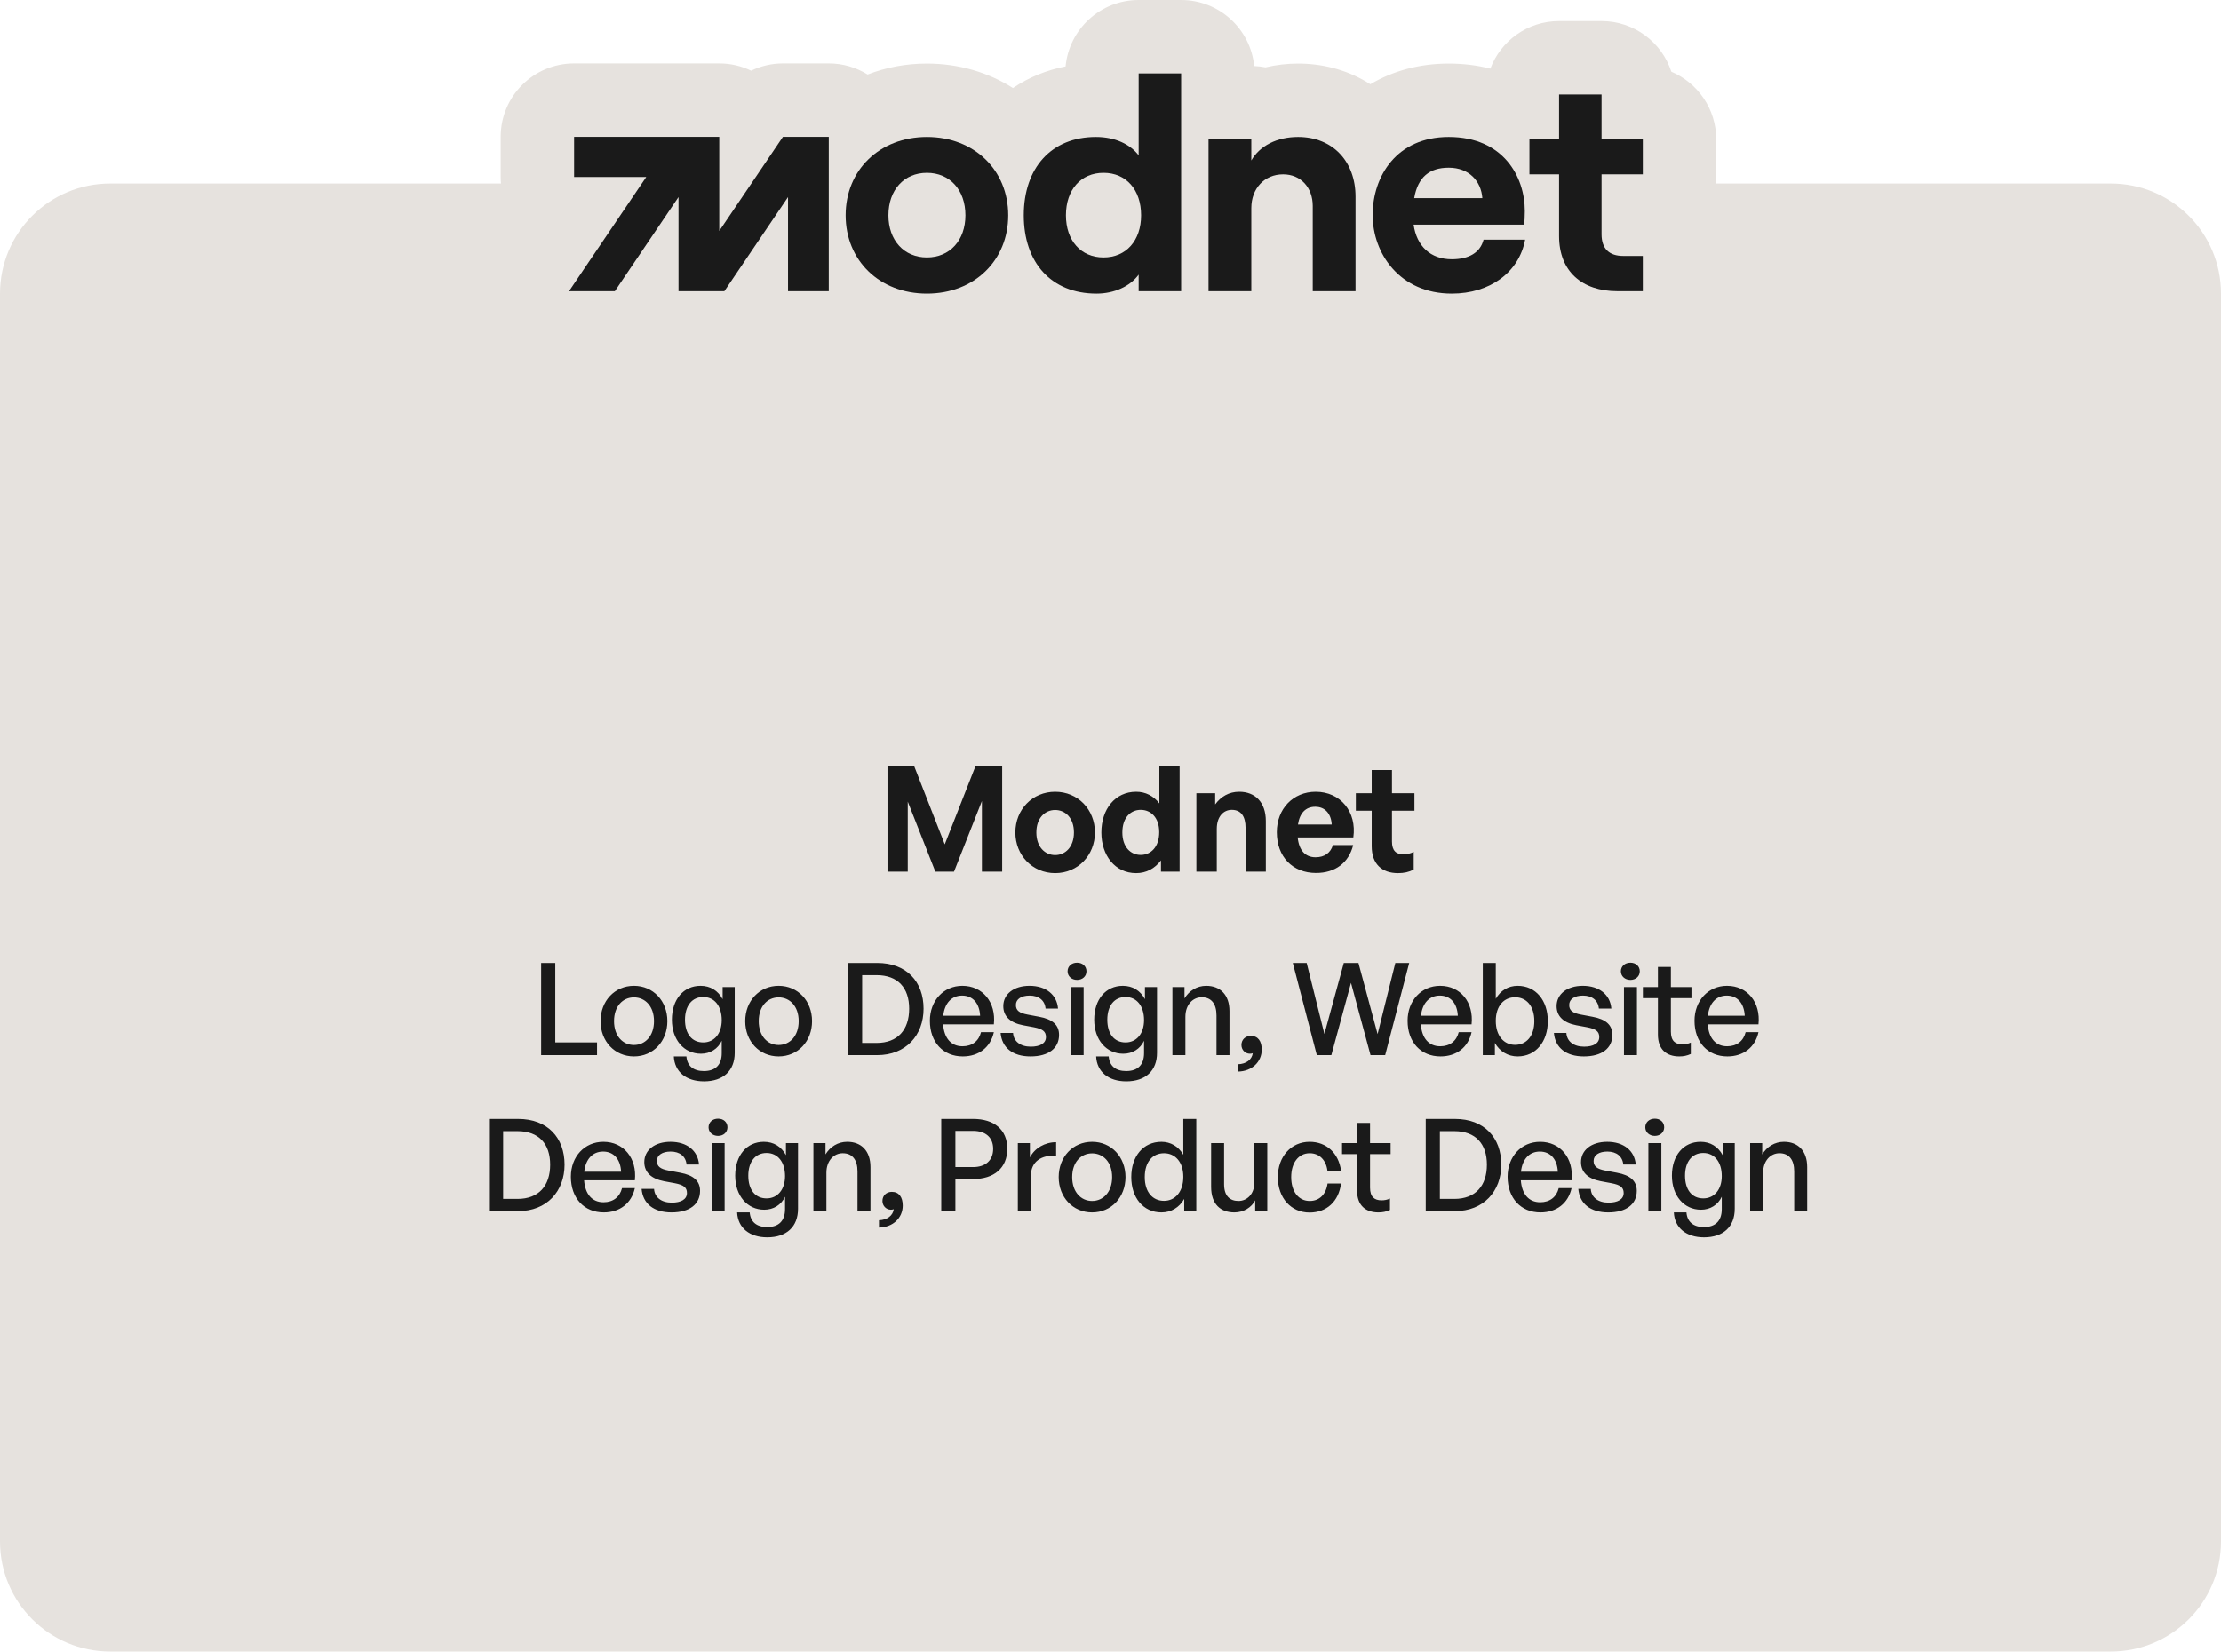
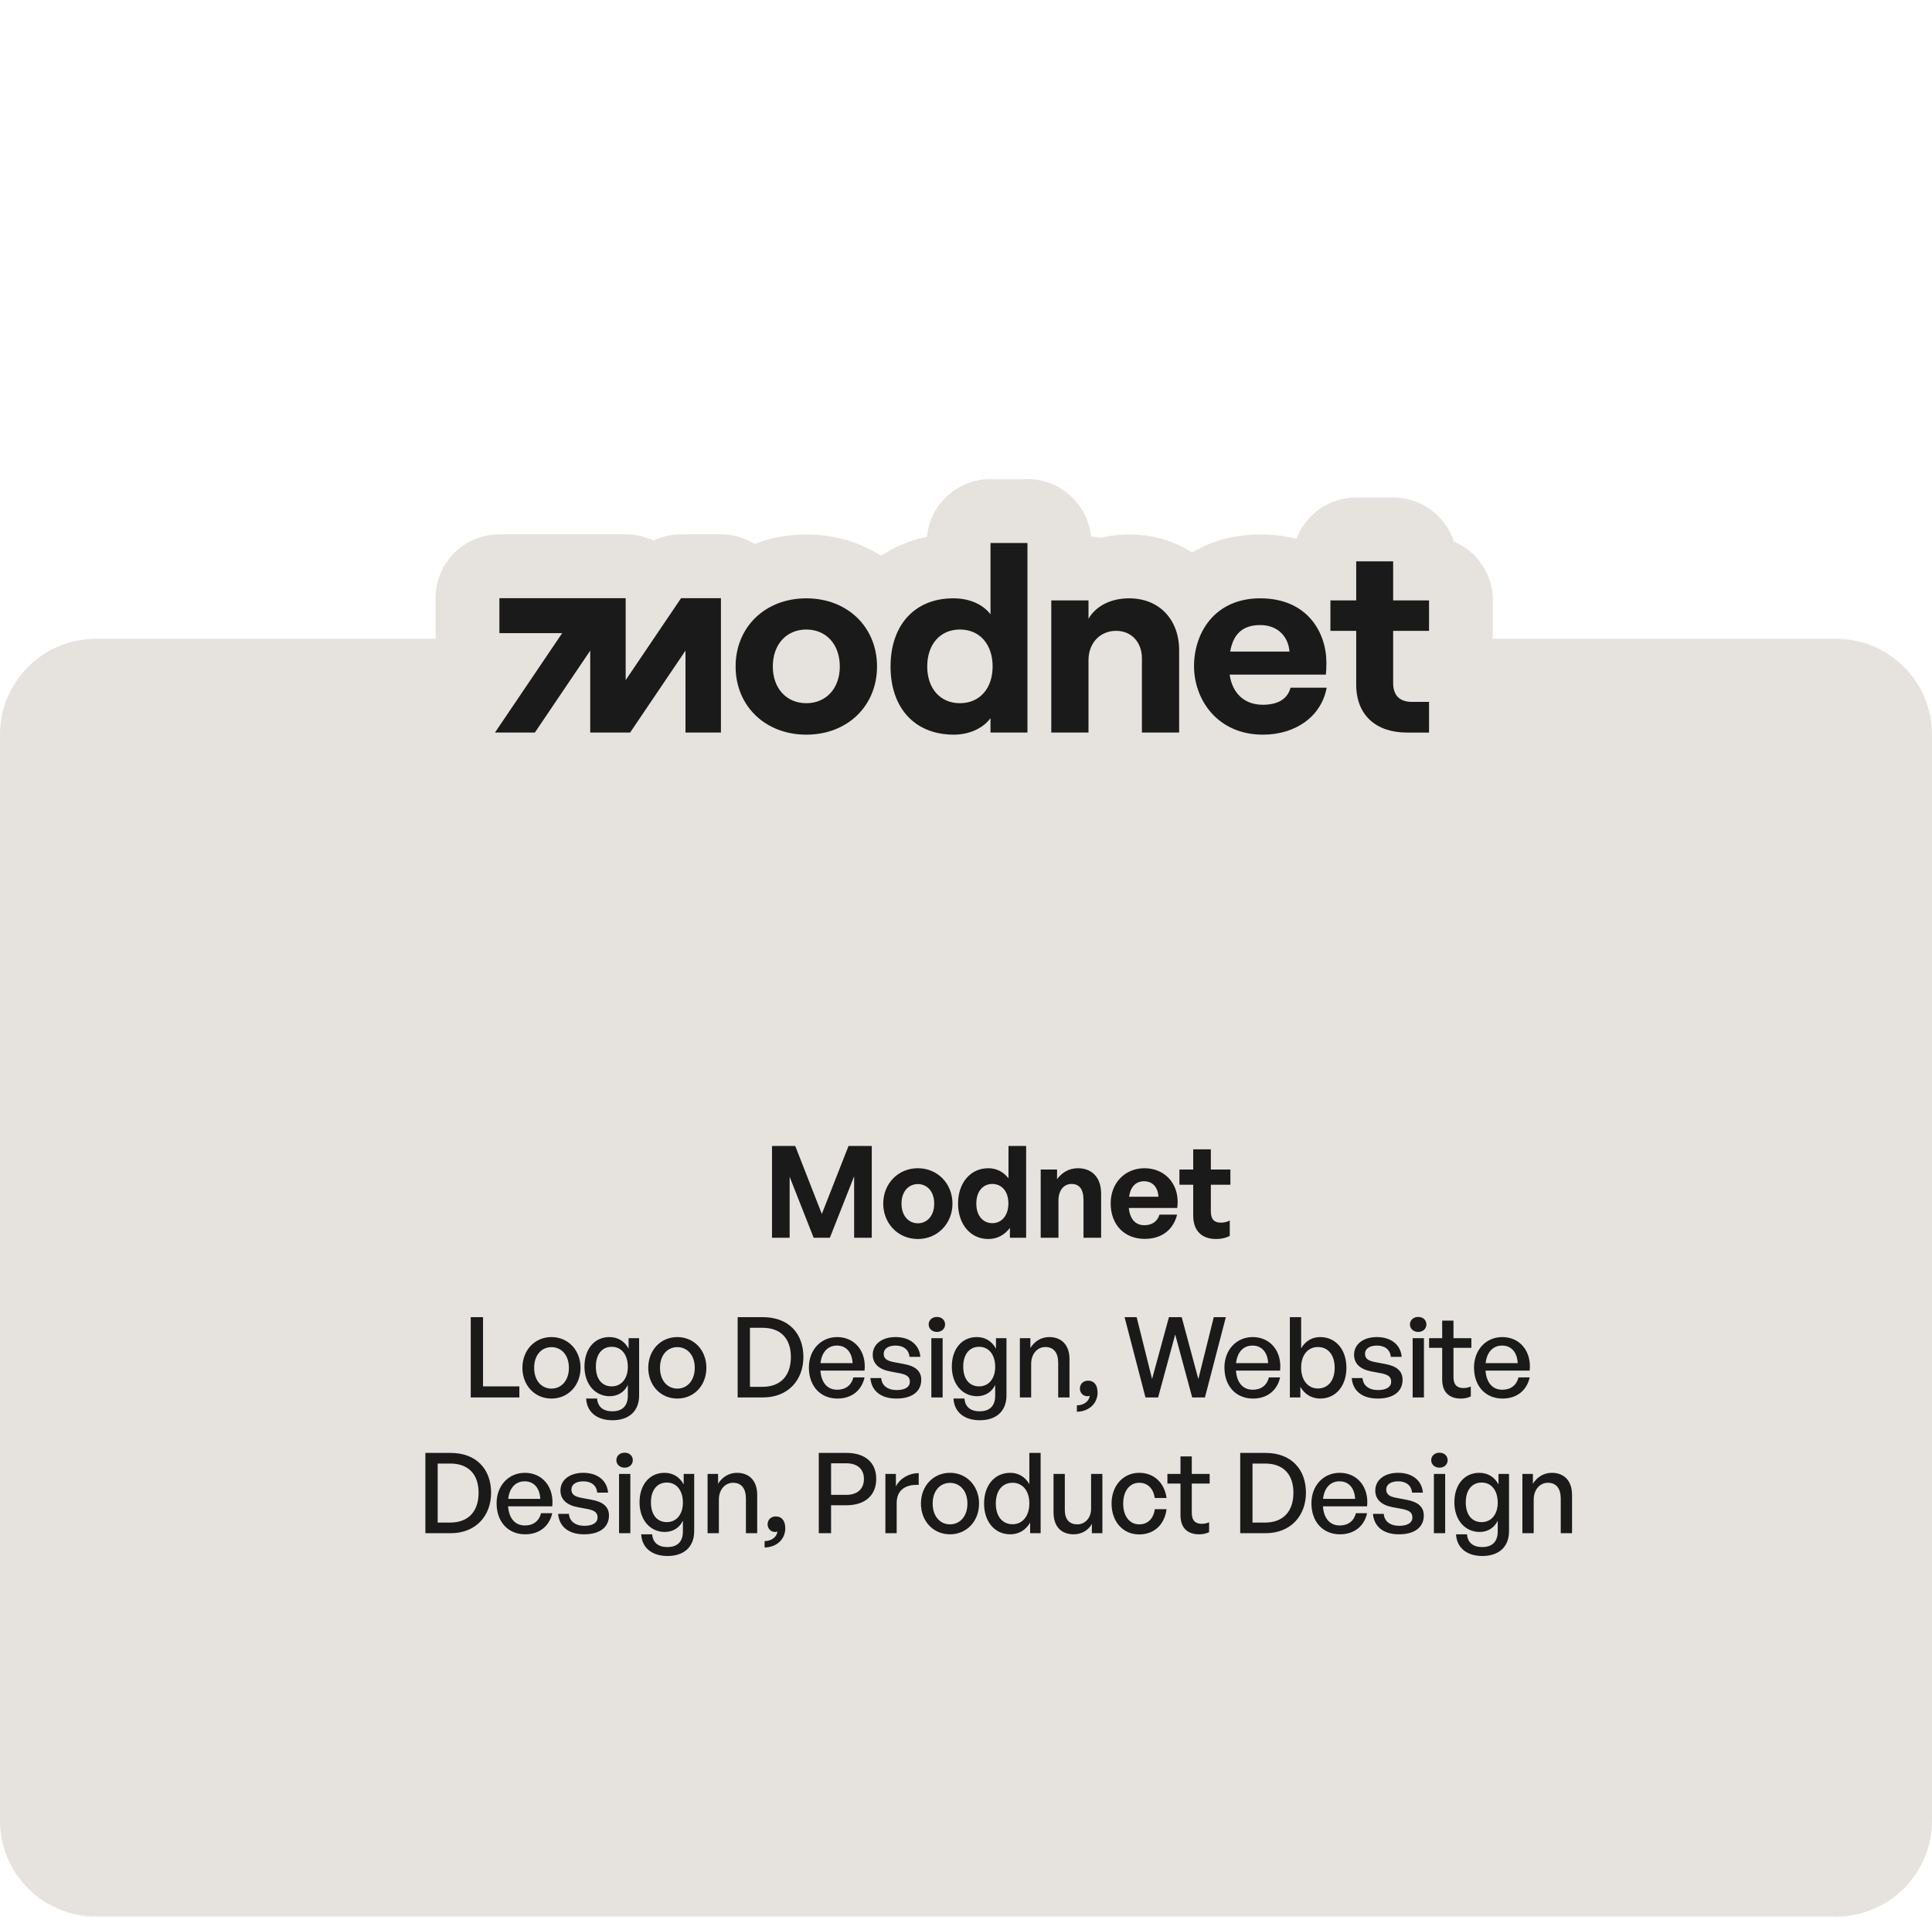
- <svg xmlns="http://www.w3.org/2000/svg" width="242" height="180" viewBox="0 0 242 180" fill="none">
-   <rect y="20" width="242" height="160" rx="12" fill="#E6E2DE" />
-   <path d="M101.917 95L98.909 87.368V95H96.701V83.512H99.613L102.941 92.024L106.285 83.512H109.197V95H106.989V87.304L103.949 95H101.917ZM114.969 95.16C112.489 95.16 110.633 93.208 110.633 90.728C110.633 88.232 112.489 86.296 114.969 86.296C117.449 86.296 119.305 88.232 119.305 90.728C119.305 93.208 117.449 95.16 114.969 95.16ZM114.969 93.192C116.073 93.192 117.017 92.312 117.017 90.728C117.017 89.144 116.073 88.28 114.969 88.28C113.865 88.28 112.921 89.144 112.921 90.728C112.921 92.312 113.865 93.192 114.969 93.192ZM120.004 90.728C120.004 88.2 121.492 86.296 123.796 86.296C124.82 86.296 125.684 86.744 126.324 87.56V83.512H128.532V95H126.5V93.768C125.828 94.664 124.9 95.16 123.796 95.16C121.492 95.16 120.004 93.224 120.004 90.728ZM122.292 90.728C122.292 92.328 123.204 93.176 124.292 93.176C125.396 93.176 126.308 92.312 126.308 90.696C126.308 89.08 125.38 88.264 124.292 88.264C123.204 88.264 122.292 89.096 122.292 90.728ZM132.581 90.344V95H130.357V86.456H132.405V87.672C133.029 86.824 133.909 86.296 135.029 86.296C136.741 86.296 137.925 87.416 137.925 89.48V95H135.717V90.232C135.717 88.968 135.221 88.264 134.213 88.264C133.333 88.264 132.581 88.968 132.581 90.344ZM143.394 95.144C140.834 95.144 139.122 93.368 139.122 90.696C139.122 88.152 140.898 86.296 143.362 86.296C146.066 86.296 147.858 88.488 147.458 91.272H141.394C141.538 92.664 142.21 93.432 143.346 93.432C144.322 93.432 144.978 92.952 145.234 92.104H147.442C146.962 94.04 145.474 95.144 143.394 95.144ZM143.314 87.928C142.274 87.928 141.618 88.6 141.426 89.864H145.106C145.042 88.68 144.37 87.928 143.314 87.928ZM154.037 92.84V94.776C153.493 95.048 152.981 95.16 152.325 95.16C150.565 95.16 149.461 94.152 149.461 92.232V88.36H147.733V86.456H149.461V83.928H151.669V86.456H154.117V88.36H151.669V91.72C151.669 92.712 152.117 93.112 152.917 93.112C153.333 93.112 153.717 93.016 154.037 92.84Z" fill="#1A1A1A" />
-   <path d="M65.054 115H58.964V104.948H60.504V113.614H65.054V115ZM69.076 115.14C66.976 115.14 65.436 113.488 65.436 111.29C65.436 109.092 66.976 107.44 69.076 107.44C71.176 107.44 72.716 109.092 72.716 111.29C72.716 113.488 71.176 115.14 69.076 115.14ZM69.076 113.894C70.294 113.894 71.26 112.914 71.26 111.29C71.26 109.666 70.294 108.7 69.076 108.7C67.858 108.7 66.906 109.666 66.906 111.29C66.906 112.914 67.858 113.894 69.076 113.894ZM76.709 117.856C74.763 117.856 73.503 116.82 73.419 115.14H74.791C74.875 116.176 75.547 116.736 76.695 116.736C77.969 116.736 78.641 116.05 78.641 114.776V113.432C78.221 114.328 77.381 114.846 76.373 114.846C74.525 114.846 73.209 113.32 73.209 111.136C73.209 108.924 74.469 107.44 76.331 107.44C77.395 107.44 78.235 107.958 78.739 108.896V107.58H80.055V114.748C80.055 116.694 78.809 117.856 76.709 117.856ZM74.637 111.136C74.637 112.676 75.393 113.614 76.625 113.614C77.829 113.614 78.641 112.648 78.641 111.178C78.641 109.638 77.843 108.658 76.625 108.658C75.407 108.658 74.637 109.61 74.637 111.136ZM84.841 115.14C82.741 115.14 81.201 113.488 81.201 111.29C81.201 109.092 82.741 107.44 84.841 107.44C86.941 107.44 88.481 109.092 88.481 111.29C88.481 113.488 86.941 115.14 84.841 115.14ZM84.841 113.894C86.059 113.894 87.025 112.914 87.025 111.29C87.025 109.666 86.059 108.7 84.841 108.7C83.623 108.7 82.671 109.666 82.671 111.29C82.671 112.914 83.623 113.894 84.841 113.894ZM95.578 115H92.4V104.948H95.578C98.784 104.948 100.632 106.992 100.632 109.932C100.632 112.83 98.714 115 95.578 115ZM93.94 106.278V113.67H95.508C97.818 113.67 99.064 112.242 99.064 109.932C99.064 107.664 97.832 106.278 95.508 106.278H93.94ZM104.904 115.14C102.762 115.14 101.32 113.586 101.32 111.248C101.32 109.05 102.818 107.44 104.862 107.44C107.074 107.44 108.544 109.232 108.292 111.64H102.762C102.874 113.152 103.63 114.034 104.876 114.034C105.926 114.034 106.654 113.46 106.892 112.494H108.292C107.928 114.146 106.654 115.14 104.904 115.14ZM104.834 108.504C103.7 108.504 102.93 109.316 102.776 110.702H106.794C106.724 109.33 105.982 108.504 104.834 108.504ZM115.395 112.788C115.395 114.244 114.261 115.14 112.287 115.14C110.327 115.14 109.165 114.174 109.025 112.578H110.383C110.439 113.502 111.181 114.076 112.315 114.076C113.309 114.076 113.967 113.726 113.967 113.026C113.967 112.41 113.589 112.144 112.665 111.962L111.461 111.738C110.089 111.472 109.319 110.772 109.319 109.652C109.319 108.35 110.453 107.44 112.175 107.44C113.953 107.44 115.157 108.392 115.283 109.918H113.925C113.841 109.022 113.183 108.504 112.189 108.504C111.293 108.504 110.691 108.882 110.691 109.526C110.691 110.128 111.069 110.408 111.965 110.576L113.225 110.814C114.695 111.08 115.395 111.724 115.395 112.788ZM118.381 105.858C118.381 106.39 117.961 106.796 117.359 106.796C116.757 106.796 116.323 106.39 116.323 105.858C116.323 105.312 116.757 104.92 117.359 104.92C117.961 104.92 118.381 105.312 118.381 105.858ZM118.073 115H116.659V107.58H118.073V115ZM122.724 117.856C120.778 117.856 119.518 116.82 119.434 115.14H120.806C120.89 116.176 121.562 116.736 122.71 116.736C123.984 116.736 124.656 116.05 124.656 114.776V113.432C124.236 114.328 123.396 114.846 122.388 114.846C120.54 114.846 119.224 113.32 119.224 111.136C119.224 108.924 120.484 107.44 122.346 107.44C123.41 107.44 124.25 107.958 124.754 108.896V107.58H126.07V114.748C126.07 116.694 124.824 117.856 122.724 117.856ZM120.652 111.136C120.652 112.676 121.408 113.614 122.64 113.614C123.844 113.614 124.656 112.648 124.656 111.178C124.656 109.638 123.858 108.658 122.64 108.658C121.422 108.658 120.652 109.61 120.652 111.136ZM129.161 110.814V115H127.747V107.58H129.063V108.812C129.567 107.986 130.407 107.44 131.429 107.44C132.955 107.44 133.963 108.42 133.963 110.198V115H132.549V110.674C132.549 109.4 131.989 108.686 130.939 108.686C129.973 108.686 129.161 109.498 129.161 110.814ZM137.479 114.398C137.479 115.728 136.429 116.764 134.889 116.792V115.994C135.799 115.966 136.415 115.476 136.499 114.79C136.373 114.832 136.289 114.846 136.191 114.846C135.659 114.846 135.267 114.412 135.267 113.894C135.267 113.292 135.715 112.9 136.289 112.9C137.059 112.9 137.479 113.46 137.479 114.398ZM149.333 115L147.205 107.118L145.063 115H143.481L140.863 104.948H142.375L144.307 112.69L146.421 104.948H148.017L150.103 112.704L152.035 104.948H153.547L150.929 115H149.333ZM156.955 115.14C154.813 115.14 153.371 113.586 153.371 111.248C153.371 109.05 154.869 107.44 156.913 107.44C159.125 107.44 160.595 109.232 160.343 111.64H154.813C154.925 113.152 155.681 114.034 156.927 114.034C157.977 114.034 158.705 113.46 158.943 112.494H160.343C159.979 114.146 158.705 115.14 156.955 115.14ZM156.885 108.504C155.751 108.504 154.981 109.316 154.827 110.702H158.845C158.775 109.33 158.033 108.504 156.885 108.504ZM168.65 111.29C168.65 113.516 167.362 115.14 165.36 115.14C164.31 115.14 163.414 114.608 162.882 113.67V115H161.566V104.948H162.98V108.854C163.498 107.944 164.352 107.44 165.36 107.44C167.348 107.44 168.65 109.036 168.65 111.29ZM167.18 111.29C167.18 109.61 166.298 108.686 165.08 108.686C163.904 108.686 162.98 109.596 162.98 111.262C162.98 112.9 163.876 113.88 165.08 113.88C166.298 113.88 167.18 112.942 167.18 111.29ZM175.684 112.788C175.684 114.244 174.55 115.14 172.576 115.14C170.616 115.14 169.454 114.174 169.314 112.578H170.672C170.728 113.502 171.47 114.076 172.604 114.076C173.598 114.076 174.256 113.726 174.256 113.026C174.256 112.41 173.878 112.144 172.954 111.962L171.75 111.738C170.378 111.472 169.608 110.772 169.608 109.652C169.608 108.35 170.742 107.44 172.464 107.44C174.242 107.44 175.446 108.392 175.572 109.918H174.214C174.13 109.022 173.472 108.504 172.478 108.504C171.582 108.504 170.98 108.882 170.98 109.526C170.98 110.128 171.358 110.408 172.254 110.576L173.514 110.814C174.984 111.08 175.684 111.724 175.684 112.788ZM178.669 105.858C178.669 106.39 178.249 106.796 177.647 106.796C177.045 106.796 176.611 106.39 176.611 105.858C176.611 105.312 177.045 104.92 177.647 104.92C178.249 104.92 178.669 105.312 178.669 105.858ZM178.361 115H176.947V107.58H178.361V115ZM184.23 113.628V114.874C183.796 115.07 183.418 115.14 182.97 115.14C181.598 115.14 180.646 114.398 180.646 112.76V108.784H179.008V107.58H180.646V105.382H182.06V107.58H184.3V108.784H182.06V112.438C182.06 113.46 182.55 113.824 183.306 113.824C183.642 113.824 183.936 113.768 184.23 113.628ZM188.217 115.14C186.075 115.14 184.633 113.586 184.633 111.248C184.633 109.05 186.131 107.44 188.175 107.44C190.387 107.44 191.857 109.232 191.605 111.64H186.075C186.187 113.152 186.943 114.034 188.189 114.034C189.239 114.034 189.967 113.46 190.205 112.494H191.605C191.241 114.146 189.967 115.14 188.217 115.14ZM188.147 108.504C187.013 108.504 186.243 109.316 186.089 110.702H190.107C190.037 109.33 189.295 108.504 188.147 108.504ZM56.461 132H53.283V121.948H56.461C59.667 121.948 61.515 123.992 61.515 126.932C61.515 129.83 59.597 132 56.461 132ZM54.823 123.278V130.67H56.391C58.701 130.67 59.947 129.242 59.947 126.932C59.947 124.664 58.715 123.278 56.391 123.278H54.823ZM65.787 132.14C63.645 132.14 62.203 130.586 62.203 128.248C62.203 126.05 63.701 124.44 65.745 124.44C67.957 124.44 69.427 126.232 69.175 128.64H63.645C63.757 130.152 64.513 131.034 65.759 131.034C66.809 131.034 67.537 130.46 67.775 129.494H69.175C68.811 131.146 67.537 132.14 65.787 132.14ZM65.717 125.504C64.583 125.504 63.813 126.316 63.659 127.702H67.677C67.607 126.33 66.865 125.504 65.717 125.504ZM76.278 129.788C76.278 131.244 75.144 132.14 73.17 132.14C71.21 132.14 70.048 131.174 69.908 129.578H71.266C71.322 130.502 72.064 131.076 73.198 131.076C74.192 131.076 74.85 130.726 74.85 130.026C74.85 129.41 74.472 129.144 73.548 128.962L72.344 128.738C70.972 128.472 70.202 127.772 70.202 126.652C70.202 125.35 71.336 124.44 73.058 124.44C74.836 124.44 76.04 125.392 76.166 126.918H74.808C74.724 126.022 74.066 125.504 73.072 125.504C72.176 125.504 71.574 125.882 71.574 126.526C71.574 127.128 71.952 127.408 72.848 127.576L74.108 127.814C75.578 128.08 76.278 128.724 76.278 129.788ZM79.264 122.858C79.264 123.39 78.844 123.796 78.242 123.796C77.64 123.796 77.206 123.39 77.206 122.858C77.206 122.312 77.64 121.92 78.242 121.92C78.844 121.92 79.264 122.312 79.264 122.858ZM78.956 132H77.542V124.58H78.956V132ZM83.607 134.856C81.661 134.856 80.401 133.82 80.317 132.14H81.689C81.773 133.176 82.445 133.736 83.593 133.736C84.867 133.736 85.539 133.05 85.539 131.776V130.432C85.119 131.328 84.279 131.846 83.271 131.846C81.423 131.846 80.107 130.32 80.107 128.136C80.107 125.924 81.367 124.44 83.229 124.44C84.293 124.44 85.133 124.958 85.637 125.896V124.58H86.953V131.748C86.953 133.694 85.707 134.856 83.607 134.856ZM81.535 128.136C81.535 129.676 82.291 130.614 83.523 130.614C84.727 130.614 85.539 129.648 85.539 128.178C85.539 126.638 84.741 125.658 83.523 125.658C82.305 125.658 81.535 126.61 81.535 128.136ZM90.044 127.814V132H88.63V124.58H89.946V125.812C90.45 124.986 91.29 124.44 92.312 124.44C93.838 124.44 94.846 125.42 94.846 127.198V132H93.432V127.674C93.432 126.4 92.872 125.686 91.822 125.686C90.856 125.686 90.044 126.498 90.044 127.814ZM98.362 131.398C98.362 132.728 97.312 133.764 95.772 133.792V132.994C96.682 132.966 97.298 132.476 97.382 131.79C97.256 131.832 97.172 131.846 97.074 131.846C96.542 131.846 96.15 131.412 96.15 130.894C96.15 130.292 96.598 129.9 97.172 129.9C97.942 129.9 98.362 130.46 98.362 131.398ZM106.045 128.5H104.099V132H102.559V121.948H106.045C108.299 121.948 109.755 123.096 109.755 125.196C109.755 127.31 108.299 128.5 106.045 128.5ZM106.031 123.25H104.099V127.198H106.031C107.389 127.198 108.215 126.456 108.215 125.21C108.215 123.964 107.389 123.25 106.031 123.25ZM112.317 128.206V132H110.903V124.58H112.219V126.148C112.737 125.126 113.857 124.482 115.075 124.482V125.952C113.479 125.868 112.317 126.568 112.317 128.206ZM118.995 132.14C116.895 132.14 115.355 130.488 115.355 128.29C115.355 126.092 116.895 124.44 118.995 124.44C121.095 124.44 122.635 126.092 122.635 128.29C122.635 130.488 121.095 132.14 118.995 132.14ZM118.995 130.894C120.213 130.894 121.179 129.914 121.179 128.29C121.179 126.666 120.213 125.7 118.995 125.7C117.777 125.7 116.825 126.666 116.825 128.29C116.825 129.914 117.777 130.894 118.995 130.894ZM123.264 128.29C123.264 126.036 124.552 124.44 126.554 124.44C127.548 124.44 128.416 124.944 128.934 125.854V121.948H130.348V132H129.032V130.67C128.5 131.608 127.604 132.14 126.554 132.14C124.552 132.14 123.264 130.516 123.264 128.29ZM124.734 128.29C124.734 129.942 125.602 130.88 126.834 130.88C128.038 130.88 128.934 129.9 128.934 128.262C128.934 126.596 128.01 125.686 126.834 125.686C125.602 125.686 124.734 126.61 124.734 128.29ZM136.668 128.948V124.58H138.082V132H136.766V130.824C136.374 131.594 135.506 132.14 134.498 132.14C133 132.14 131.964 131.258 131.964 129.354V124.58H133.378V129.074C133.378 130.362 134.022 130.894 134.946 130.894C135.898 130.894 136.668 130.11 136.668 128.948ZM142.691 132.154C140.661 132.154 139.233 130.558 139.233 128.29C139.233 126.05 140.689 124.44 142.691 124.44C144.525 124.44 145.855 125.658 146.121 127.59H144.637C144.483 126.4 143.741 125.686 142.705 125.686C141.487 125.686 140.689 126.722 140.689 128.29C140.689 129.872 141.487 130.894 142.705 130.894C143.755 130.894 144.483 130.194 144.651 128.99H146.121C145.869 130.95 144.553 132.154 142.691 132.154ZM151.451 130.628V131.874C151.017 132.07 150.639 132.14 150.191 132.14C148.819 132.14 147.867 131.398 147.867 129.76V125.784H146.229V124.58H147.867V122.382H149.281V124.58H151.521V125.784H149.281V129.438C149.281 130.46 149.771 130.824 150.527 130.824C150.863 130.824 151.157 130.768 151.451 130.628ZM158.526 132H155.348V121.948H158.526C161.732 121.948 163.58 123.992 163.58 126.932C163.58 129.83 161.662 132 158.526 132ZM156.888 123.278V130.67H158.456C160.766 130.67 162.012 129.242 162.012 126.932C162.012 124.664 160.78 123.278 158.456 123.278H156.888ZM167.852 132.14C165.71 132.14 164.268 130.586 164.268 128.248C164.268 126.05 165.766 124.44 167.81 124.44C170.022 124.44 171.492 126.232 171.24 128.64H165.71C165.822 130.152 166.578 131.034 167.824 131.034C168.874 131.034 169.602 130.46 169.84 129.494H171.24C170.876 131.146 169.602 132.14 167.852 132.14ZM167.782 125.504C166.648 125.504 165.878 126.316 165.724 127.702H169.742C169.672 126.33 168.93 125.504 167.782 125.504ZM178.343 129.788C178.343 131.244 177.209 132.14 175.235 132.14C173.275 132.14 172.113 131.174 171.973 129.578H173.331C173.387 130.502 174.129 131.076 175.263 131.076C176.257 131.076 176.915 130.726 176.915 130.026C176.915 129.41 176.537 129.144 175.613 128.962L174.409 128.738C173.037 128.472 172.267 127.772 172.267 126.652C172.267 125.35 173.401 124.44 175.123 124.44C176.901 124.44 178.105 125.392 178.231 126.918H176.873C176.789 126.022 176.131 125.504 175.137 125.504C174.241 125.504 173.639 125.882 173.639 126.526C173.639 127.128 174.017 127.408 174.913 127.576L176.173 127.814C177.643 128.08 178.343 128.724 178.343 129.788ZM181.329 122.858C181.329 123.39 180.909 123.796 180.307 123.796C179.705 123.796 179.271 123.39 179.271 122.858C179.271 122.312 179.705 121.92 180.307 121.92C180.909 121.92 181.329 122.312 181.329 122.858ZM181.021 132H179.607V124.58H181.021V132ZM185.672 134.856C183.726 134.856 182.466 133.82 182.382 132.14H183.754C183.838 133.176 184.51 133.736 185.658 133.736C186.932 133.736 187.604 133.05 187.604 131.776V130.432C187.184 131.328 186.344 131.846 185.336 131.846C183.488 131.846 182.172 130.32 182.172 128.136C182.172 125.924 183.432 124.44 185.294 124.44C186.358 124.44 187.198 124.958 187.702 125.896V124.58H189.018V131.748C189.018 133.694 187.772 134.856 185.672 134.856ZM183.6 128.136C183.6 129.676 184.356 130.614 185.588 130.614C186.792 130.614 187.604 129.648 187.604 128.178C187.604 126.638 186.806 125.658 185.588 125.658C184.37 125.658 183.6 126.61 183.6 128.136ZM192.109 127.814V132H190.695V124.58H192.011V125.812C192.515 124.986 193.355 124.44 194.377 124.44C195.903 124.44 196.911 125.42 196.911 127.198V132H195.497V127.674C195.497 126.4 194.937 125.686 193.887 125.686C192.921 125.686 192.109 126.498 192.109 127.814Z" fill="#1A1A1A" />
-   <path d="M128.698 0C132.845 0 136.254 3.156 136.657 7.197C137.077 7.213 137.489 7.262 137.89 7.341C139.072 7.061 140.27 6.928 141.438 6.928L141.8 6.932C144.476 6.993 147.074 7.738 149.311 9.182C151.764 7.723 154.668 6.928 157.854 6.928C159.442 6.928 160.96 7.116 162.387 7.481C163.526 4.453 166.449 2.298 169.876 2.298H174.505C178.057 2.298 181.065 4.614 182.11 7.816C184.983 9.03 187 11.875 187 15.19V18.998C187 20.644 186.502 22.174 185.65 23.446C186.503 24.718 187 26.249 187 27.895V31.737C187 36.155 183.418 39.737 179 39.737H176.237C173.399 39.737 170.322 39.06 167.662 37.233C164.874 39.068 161.513 40 158.187 40C155.702 40 153.49 39.542 151.554 38.746C150.41 39.377 149.096 39.737 147.698 39.737H143.036C141.841 39.737 140.708 39.473 139.69 39.003C138.671 39.473 137.538 39.737 136.343 39.737H131.682C131.171 39.737 130.673 39.687 130.189 39.596C129.705 39.687 129.207 39.737 128.698 39.737H124.069C123.623 39.737 123.185 39.699 122.759 39.629C121.656 39.88 120.546 40 119.474 40C116.226 40 113.059 39.141 110.38 37.327C107.7 39.034 104.475 40 100.998 40C98.598 40 96.317 39.539 94.253 38.692C93.088 39.356 91.74 39.737 90.303 39.737H85.864C84.618 39.737 83.44 39.452 82.389 38.944C81.323 39.456 80.144 39.737 78.926 39.737H73.931C72.686 39.737 71.508 39.452 70.457 38.944C69.392 39.456 68.212 39.737 66.994 39.737H62C59.041 39.737 56.323 38.103 54.935 35.489C53.547 32.875 53.715 29.708 55.372 27.256L56.92 24.966C55.46 23.517 54.555 21.508 54.555 19.288V14.911C54.555 10.493 58.137 6.911 62.555 6.911H78.371C79.616 6.911 80.794 7.196 81.845 7.703C82.911 7.191 84.091 6.911 85.309 6.911H90.303C91.857 6.911 93.306 7.356 94.534 8.122C96.523 7.347 98.706 6.928 100.998 6.928C104.471 6.928 107.693 7.891 110.371 9.594C112.111 8.413 114.06 7.635 116.106 7.239C116.489 3.178 119.907 0 124.069 0H128.698ZM100.998 22.928C100.645 22.928 100.431 22.988 100.327 23.028C100.273 23.049 100.24 23.068 100.222 23.079C100.206 23.089 100.199 23.096 100.198 23.098L100.19 23.114C100.18 23.137 100.141 23.242 100.141 23.464C100.141 23.686 100.18 23.791 100.19 23.814C100.193 23.822 100.196 23.828 100.198 23.83L100.222 23.849C100.24 23.86 100.273 23.878 100.327 23.899C100.431 23.94 100.645 24 100.998 24C101.351 24 101.565 23.939 101.668 23.899C101.722 23.878 101.756 23.86 101.774 23.849C101.787 23.84 101.794 23.834 101.797 23.831C101.797 23.831 101.802 23.824 101.806 23.814C101.815 23.791 101.855 23.686 101.855 23.464C101.855 23.242 101.815 23.137 101.806 23.114C101.801 23.102 101.797 23.096 101.797 23.096C101.794 23.093 101.787 23.087 101.774 23.079C101.756 23.068 101.722 23.049 101.668 23.028C101.565 22.988 101.351 22.928 100.998 22.928Z" fill="#E6E2DE" />
-   <path d="M169.876 10.298H174.505V15.19H179V18.998H174.505V25.532C174.505 27.141 175.371 27.896 176.869 27.896H179V31.737H176.236C172.374 31.737 169.876 29.57 169.876 25.729V18.998H166.647V15.19H169.876V10.298Z" fill="#1A1A1A" />
-   <path d="M161.65 26.123H166.178C165.512 29.702 162.316 32 158.187 32C152.493 32 149.563 27.601 149.563 23.431C149.563 19.229 152.16 14.928 157.854 14.928C163.781 14.928 166.145 19.229 166.145 23.004C166.145 23.628 166.112 24.12 166.078 24.482H154.025C154.358 26.813 155.856 28.257 158.187 28.257C160.052 28.257 161.284 27.535 161.65 26.123ZM157.854 18.276C155.756 18.276 154.491 19.294 154.091 21.592H161.517C161.383 19.754 160.085 18.276 157.854 18.276Z" fill="#1A1A1A" />
-   <path d="M131.682 31.737V15.19H136.343V17.488C137.276 15.88 139.14 14.928 141.438 14.928C145.234 14.928 147.698 17.62 147.698 21.428V31.737H143.036V22.446C143.036 20.443 141.738 18.999 139.806 18.999C137.775 18.999 136.343 20.542 136.343 22.676V31.737H131.682Z" fill="#1A1A1A" />
-   <path d="M119.474 32C114.546 32 111.549 28.618 111.549 23.464C111.549 18.309 114.546 14.928 119.407 14.928C121.505 14.928 123.137 15.715 124.069 16.93V8H128.697V31.737H124.069V29.931C123.137 31.212 121.405 32 119.474 32ZM120.24 28.06C122.704 28.06 124.335 26.221 124.335 23.464C124.335 20.673 122.704 18.834 120.24 18.834C117.776 18.834 116.144 20.673 116.144 23.464C116.144 26.221 117.776 28.06 120.24 28.06Z" fill="#1A1A1A" />
-   <path d="M100.998 32C95.837 32 92.141 28.389 92.141 23.464C92.141 18.539 95.837 14.928 100.998 14.928C106.159 14.928 109.855 18.539 109.855 23.464C109.855 28.389 106.159 32 100.998 32ZM100.998 28.06C103.495 28.06 105.193 26.189 105.193 23.464C105.193 20.706 103.495 18.834 100.998 18.834C98.501 18.834 96.802 20.706 96.802 23.464C96.802 26.189 98.501 28.06 100.998 28.06Z" fill="#1A1A1A" />
-   <path d="M78.371 25.17L85.309 14.911H90.303V31.737H85.864V21.477L78.926 31.737H73.931V21.477L66.995 31.737H62L70.417 19.288H62.555V14.911H78.371V25.17Z" fill="#1A1A1A" />
+ <svg xmlns="http://www.w3.org/2000/svg" width="242" height="240" viewBox="0 0 242 240" fill="none">
+   <path d="M230 80H12C5.373 80 0 85.373 0 92V228C0 234.627 5.373 240 12 240H230C236.627 240 242 234.627 242 228V92C242 85.373 236.627 80 230 80Z" fill="#E6E2DE" />
+   <path d="M101.917 155L98.909 147.368V155H96.701V143.512H99.613L102.941 152.024L106.285 143.512H109.197V155H106.989V147.304L103.949 155H101.917ZM114.969 155.16C112.489 155.16 110.633 153.208 110.633 150.728C110.633 148.232 112.489 146.296 114.969 146.296C117.449 146.296 119.305 148.232 119.305 150.728C119.305 153.208 117.449 155.16 114.969 155.16ZM114.969 153.192C116.073 153.192 117.017 152.312 117.017 150.728C117.017 149.144 116.073 148.28 114.969 148.28C113.865 148.28 112.921 149.144 112.921 150.728C112.921 152.312 113.865 153.192 114.969 153.192ZM120.004 150.728C120.004 148.2 121.492 146.296 123.796 146.296C124.82 146.296 125.684 146.744 126.324 147.56V143.512H128.532V155H126.5V153.768C125.828 154.664 124.9 155.16 123.796 155.16C121.492 155.16 120.004 153.224 120.004 150.728ZM122.292 150.728C122.292 152.328 123.204 153.176 124.292 153.176C125.396 153.176 126.308 152.312 126.308 150.696C126.308 149.08 125.38 148.264 124.292 148.264C123.204 148.264 122.292 149.096 122.292 150.728ZM132.581 150.344V155H130.357V146.456H132.405V147.672C133.029 146.824 133.909 146.296 135.029 146.296C136.741 146.296 137.925 147.416 137.925 149.48V155H135.717V150.232C135.717 148.968 135.221 148.264 134.213 148.264C133.333 148.264 132.581 148.968 132.581 150.344ZM143.394 155.144C140.834 155.144 139.122 153.368 139.122 150.696C139.122 148.152 140.898 146.296 143.362 146.296C146.066 146.296 147.858 148.488 147.458 151.272H141.394C141.538 152.664 142.21 153.432 143.346 153.432C144.322 153.432 144.978 152.952 145.234 152.104H147.442C146.962 154.04 145.474 155.144 143.394 155.144ZM143.314 147.928C142.274 147.928 141.618 148.6 141.426 149.864H145.106C145.042 148.68 144.37 147.928 143.314 147.928ZM154.037 152.84V154.776C153.493 155.048 152.981 155.16 152.325 155.16C150.565 155.16 149.461 154.152 149.461 152.232V148.36H147.733V146.456H149.461V143.928H151.669V146.456H154.117V148.36H151.669V151.72C151.669 152.712 152.117 153.112 152.917 153.112C153.333 153.112 153.717 153.016 154.037 152.84Z" fill="#1A1A1A" />
+   <path d="M65.054 175H58.964V164.948H60.504V173.614H65.054V175ZM69.076 175.14C66.976 175.14 65.436 173.488 65.436 171.29C65.436 169.092 66.976 167.44 69.076 167.44C71.176 167.44 72.716 169.092 72.716 171.29C72.716 173.488 71.176 175.14 69.076 175.14ZM69.076 173.894C70.294 173.894 71.26 172.914 71.26 171.29C71.26 169.666 70.294 168.7 69.076 168.7C67.858 168.7 66.906 169.666 66.906 171.29C66.906 172.914 67.858 173.894 69.076 173.894ZM76.709 177.856C74.763 177.856 73.503 176.82 73.419 175.14H74.791C74.875 176.176 75.547 176.736 76.695 176.736C77.969 176.736 78.641 176.05 78.641 174.776V173.432C78.221 174.328 77.381 174.846 76.373 174.846C74.525 174.846 73.209 173.32 73.209 171.136C73.209 168.924 74.469 167.44 76.331 167.44C77.395 167.44 78.235 167.958 78.739 168.896V167.58H80.055V174.748C80.055 176.694 78.809 177.856 76.709 177.856ZM74.637 171.136C74.637 172.676 75.393 173.614 76.625 173.614C77.829 173.614 78.641 172.648 78.641 171.178C78.641 169.638 77.843 168.658 76.625 168.658C75.407 168.658 74.637 169.61 74.637 171.136ZM84.841 175.14C82.741 175.14 81.201 173.488 81.201 171.29C81.201 169.092 82.741 167.44 84.841 167.44C86.941 167.44 88.481 169.092 88.481 171.29C88.481 173.488 86.941 175.14 84.841 175.14ZM84.841 173.894C86.059 173.894 87.025 172.914 87.025 171.29C87.025 169.666 86.059 168.7 84.841 168.7C83.623 168.7 82.671 169.666 82.671 171.29C82.671 172.914 83.623 173.894 84.841 173.894ZM95.578 175H92.4V164.948H95.578C98.784 164.948 100.632 166.992 100.632 169.932C100.632 172.83 98.714 175 95.578 175ZM93.94 166.278V173.67H95.508C97.818 173.67 99.064 172.242 99.064 169.932C99.064 167.664 97.832 166.278 95.508 166.278H93.94ZM104.904 175.14C102.762 175.14 101.32 173.586 101.32 171.248C101.32 169.05 102.818 167.44 104.862 167.44C107.074 167.44 108.544 169.232 108.292 171.64H102.762C102.874 173.152 103.63 174.034 104.876 174.034C105.926 174.034 106.654 173.46 106.892 172.494H108.292C107.928 174.146 106.654 175.14 104.904 175.14ZM104.834 168.504C103.7 168.504 102.93 169.316 102.776 170.702H106.794C106.724 169.33 105.982 168.504 104.834 168.504ZM115.395 172.788C115.395 174.244 114.261 175.14 112.287 175.14C110.327 175.14 109.165 174.174 109.025 172.578H110.383C110.439 173.502 111.181 174.076 112.315 174.076C113.309 174.076 113.967 173.726 113.967 173.026C113.967 172.41 113.589 172.144 112.665 171.962L111.461 171.738C110.089 171.472 109.319 170.772 109.319 169.652C109.319 168.35 110.453 167.44 112.175 167.44C113.953 167.44 115.157 168.392 115.283 169.918H113.925C113.841 169.022 113.183 168.504 112.189 168.504C111.293 168.504 110.691 168.882 110.691 169.526C110.691 170.128 111.069 170.408 111.965 170.576L113.225 170.814C114.695 171.08 115.395 171.724 115.395 172.788ZM118.381 165.858C118.381 166.39 117.961 166.796 117.359 166.796C116.757 166.796 116.323 166.39 116.323 165.858C116.323 165.312 116.757 164.92 117.359 164.92C117.961 164.92 118.381 165.312 118.381 165.858ZM118.073 175H116.659V167.58H118.073V175ZM122.724 177.856C120.778 177.856 119.518 176.82 119.434 175.14H120.806C120.89 176.176 121.562 176.736 122.71 176.736C123.984 176.736 124.656 176.05 124.656 174.776V173.432C124.236 174.328 123.396 174.846 122.388 174.846C120.54 174.846 119.224 173.32 119.224 171.136C119.224 168.924 120.484 167.44 122.346 167.44C123.41 167.44 124.25 167.958 124.754 168.896V167.58H126.07V174.748C126.07 176.694 124.824 177.856 122.724 177.856ZM120.652 171.136C120.652 172.676 121.408 173.614 122.64 173.614C123.844 173.614 124.656 172.648 124.656 171.178C124.656 169.638 123.858 168.658 122.64 168.658C121.422 168.658 120.652 169.61 120.652 171.136ZM129.161 170.814V175H127.747V167.58H129.063V168.812C129.567 167.986 130.407 167.44 131.429 167.44C132.955 167.44 133.963 168.42 133.963 170.198V175H132.549V170.674C132.549 169.4 131.989 168.686 130.939 168.686C129.973 168.686 129.161 169.498 129.161 170.814ZM137.479 174.398C137.479 175.728 136.429 176.764 134.889 176.792V175.994C135.799 175.966 136.415 175.476 136.499 174.79C136.373 174.832 136.289 174.846 136.191 174.846C135.659 174.846 135.267 174.412 135.267 173.894C135.267 173.292 135.715 172.9 136.289 172.9C137.059 172.9 137.479 173.46 137.479 174.398ZM149.333 175L147.205 167.118L145.063 175H143.481L140.863 164.948H142.375L144.307 172.69L146.421 164.948H148.017L150.103 172.704L152.035 164.948H153.547L150.929 175H149.333ZM156.955 175.14C154.813 175.14 153.371 173.586 153.371 171.248C153.371 169.05 154.869 167.44 156.913 167.44C159.125 167.44 160.595 169.232 160.343 171.64H154.813C154.925 173.152 155.681 174.034 156.927 174.034C157.977 174.034 158.705 173.46 158.943 172.494H160.343C159.979 174.146 158.705 175.14 156.955 175.14ZM156.885 168.504C155.751 168.504 154.981 169.316 154.827 170.702H158.845C158.775 169.33 158.033 168.504 156.885 168.504ZM168.65 171.29C168.65 173.516 167.362 175.14 165.36 175.14C164.31 175.14 163.414 174.608 162.882 173.67V175H161.566V164.948H162.98V168.854C163.498 167.944 164.352 167.44 165.36 167.44C167.348 167.44 168.65 169.036 168.65 171.29ZM167.18 171.29C167.18 169.61 166.298 168.686 165.08 168.686C163.904 168.686 162.98 169.596 162.98 171.262C162.98 172.9 163.876 173.88 165.08 173.88C166.298 173.88 167.18 172.942 167.18 171.29ZM175.684 172.788C175.684 174.244 174.55 175.14 172.576 175.14C170.616 175.14 169.454 174.174 169.314 172.578H170.672C170.728 173.502 171.47 174.076 172.604 174.076C173.598 174.076 174.256 173.726 174.256 173.026C174.256 172.41 173.878 172.144 172.954 171.962L171.75 171.738C170.378 171.472 169.608 170.772 169.608 169.652C169.608 168.35 170.742 167.44 172.464 167.44C174.242 167.44 175.446 168.392 175.572 169.918H174.214C174.13 169.022 173.472 168.504 172.478 168.504C171.582 168.504 170.98 168.882 170.98 169.526C170.98 170.128 171.358 170.408 172.254 170.576L173.514 170.814C174.984 171.08 175.684 171.724 175.684 172.788ZM178.669 165.858C178.669 166.39 178.249 166.796 177.647 166.796C177.045 166.796 176.611 166.39 176.611 165.858C176.611 165.312 177.045 164.92 177.647 164.92C178.249 164.92 178.669 165.312 178.669 165.858ZM178.361 175H176.947V167.58H178.361V175ZM184.23 173.628V174.874C183.796 175.07 183.418 175.14 182.97 175.14C181.598 175.14 180.646 174.398 180.646 172.76V168.784H179.008V167.58H180.646V165.382H182.06V167.58H184.3V168.784H182.06V172.438C182.06 173.46 182.55 173.824 183.306 173.824C183.642 173.824 183.936 173.768 184.23 173.628ZM188.217 175.14C186.075 175.14 184.633 173.586 184.633 171.248C184.633 169.05 186.131 167.44 188.175 167.44C190.387 167.44 191.857 169.232 191.605 171.64H186.075C186.187 173.152 186.943 174.034 188.189 174.034C189.239 174.034 189.967 173.46 190.205 172.494H191.605C191.241 174.146 189.967 175.14 188.217 175.14ZM188.147 168.504C187.013 168.504 186.243 169.316 186.089 170.702H190.107C190.037 169.33 189.295 168.504 188.147 168.504ZM56.461 192H53.283V181.948H56.461C59.667 181.948 61.515 183.992 61.515 186.932C61.515 189.83 59.597 192 56.461 192ZM54.823 183.278V190.67H56.391C58.701 190.67 59.947 189.242 59.947 186.932C59.947 184.664 58.715 183.278 56.391 183.278H54.823ZM65.787 192.14C63.645 192.14 62.203 190.586 62.203 188.248C62.203 186.05 63.701 184.44 65.745 184.44C67.957 184.44 69.427 186.232 69.175 188.64H63.645C63.757 190.152 64.513 191.034 65.759 191.034C66.809 191.034 67.537 190.46 67.775 189.494H69.175C68.811 191.146 67.537 192.14 65.787 192.14ZM65.717 185.504C64.583 185.504 63.813 186.316 63.659 187.702H67.677C67.607 186.33 66.865 185.504 65.717 185.504ZM76.278 189.788C76.278 191.244 75.144 192.14 73.17 192.14C71.21 192.14 70.048 191.174 69.908 189.578H71.266C71.322 190.502 72.064 191.076 73.198 191.076C74.192 191.076 74.85 190.726 74.85 190.026C74.85 189.41 74.472 189.144 73.548 188.962L72.344 188.738C70.972 188.472 70.202 187.772 70.202 186.652C70.202 185.35 71.336 184.44 73.058 184.44C74.836 184.44 76.04 185.392 76.166 186.918H74.808C74.724 186.022 74.066 185.504 73.072 185.504C72.176 185.504 71.574 185.882 71.574 186.526C71.574 187.128 71.952 187.408 72.848 187.576L74.108 187.814C75.578 188.08 76.278 188.724 76.278 189.788ZM79.264 182.858C79.264 183.39 78.844 183.796 78.242 183.796C77.64 183.796 77.206 183.39 77.206 182.858C77.206 182.312 77.64 181.92 78.242 181.92C78.844 181.92 79.264 182.312 79.264 182.858ZM78.956 192H77.542V184.58H78.956V192ZM83.607 194.856C81.661 194.856 80.401 193.82 80.317 192.14H81.689C81.773 193.176 82.445 193.736 83.593 193.736C84.867 193.736 85.539 193.05 85.539 191.776V190.432C85.119 191.328 84.279 191.846 83.271 191.846C81.423 191.846 80.107 190.32 80.107 188.136C80.107 185.924 81.367 184.44 83.229 184.44C84.293 184.44 85.133 184.958 85.637 185.896V184.58H86.953V191.748C86.953 193.694 85.707 194.856 83.607 194.856ZM81.535 188.136C81.535 189.676 82.291 190.614 83.523 190.614C84.727 190.614 85.539 189.648 85.539 188.178C85.539 186.638 84.741 185.658 83.523 185.658C82.305 185.658 81.535 186.61 81.535 188.136ZM90.044 187.814V192H88.63V184.58H89.946V185.812C90.45 184.986 91.29 184.44 92.312 184.44C93.838 184.44 94.846 185.42 94.846 187.198V192H93.432V187.674C93.432 186.4 92.872 185.686 91.822 185.686C90.856 185.686 90.044 186.498 90.044 187.814ZM98.362 191.398C98.362 192.728 97.312 193.764 95.772 193.792V192.994C96.682 192.966 97.298 192.476 97.382 191.79C97.256 191.832 97.172 191.846 97.074 191.846C96.542 191.846 96.15 191.412 96.15 190.894C96.15 190.292 96.598 189.9 97.172 189.9C97.942 189.9 98.362 190.46 98.362 191.398ZM106.045 188.5H104.099V192H102.559V181.948H106.045C108.299 181.948 109.755 183.096 109.755 185.196C109.755 187.31 108.299 188.5 106.045 188.5ZM106.031 183.25H104.099V187.198H106.031C107.389 187.198 108.215 186.456 108.215 185.21C108.215 183.964 107.389 183.25 106.031 183.25ZM112.317 188.206V192H110.903V184.58H112.219V186.148C112.737 185.126 113.857 184.482 115.075 184.482V185.952C113.479 185.868 112.317 186.568 112.317 188.206ZM118.995 192.14C116.895 192.14 115.355 190.488 115.355 188.29C115.355 186.092 116.895 184.44 118.995 184.44C121.095 184.44 122.635 186.092 122.635 188.29C122.635 190.488 121.095 192.14 118.995 192.14ZM118.995 190.894C120.213 190.894 121.179 189.914 121.179 188.29C121.179 186.666 120.213 185.7 118.995 185.7C117.777 185.7 116.825 186.666 116.825 188.29C116.825 189.914 117.777 190.894 118.995 190.894ZM123.264 188.29C123.264 186.036 124.552 184.44 126.554 184.44C127.548 184.44 128.416 184.944 128.934 185.854V181.948H130.348V192H129.032V190.67C128.5 191.608 127.604 192.14 126.554 192.14C124.552 192.14 123.264 190.516 123.264 188.29ZM124.734 188.29C124.734 189.942 125.602 190.88 126.834 190.88C128.038 190.88 128.934 189.9 128.934 188.262C128.934 186.596 128.01 185.686 126.834 185.686C125.602 185.686 124.734 186.61 124.734 188.29ZM136.668 188.948V184.58H138.082V192H136.766V190.824C136.374 191.594 135.506 192.14 134.498 192.14C133 192.14 131.964 191.258 131.964 189.354V184.58H133.378V189.074C133.378 190.362 134.022 190.894 134.946 190.894C135.898 190.894 136.668 190.11 136.668 188.948ZM142.691 192.154C140.661 192.154 139.233 190.558 139.233 188.29C139.233 186.05 140.689 184.44 142.691 184.44C144.525 184.44 145.855 185.658 146.121 187.59H144.637C144.483 186.4 143.741 185.686 142.705 185.686C141.487 185.686 140.689 186.722 140.689 188.29C140.689 189.872 141.487 190.894 142.705 190.894C143.755 190.894 144.483 190.194 144.651 188.99H146.121C145.869 190.95 144.553 192.154 142.691 192.154ZM151.451 190.628V191.874C151.017 192.07 150.639 192.14 150.191 192.14C148.819 192.14 147.867 191.398 147.867 189.76V185.784H146.229V184.58H147.867V182.382H149.281V184.58H151.521V185.784H149.281V189.438C149.281 190.46 149.771 190.824 150.527 190.824C150.863 190.824 151.157 190.768 151.451 190.628ZM158.526 192H155.348V181.948H158.526C161.732 181.948 163.58 183.992 163.58 186.932C163.58 189.83 161.662 192 158.526 192ZM156.888 183.278V190.67H158.456C160.766 190.67 162.012 189.242 162.012 186.932C162.012 184.664 160.78 183.278 158.456 183.278H156.888ZM167.852 192.14C165.71 192.14 164.268 190.586 164.268 188.248C164.268 186.05 165.766 184.44 167.81 184.44C170.022 184.44 171.492 186.232 171.24 188.64H165.71C165.822 190.152 166.578 191.034 167.824 191.034C168.874 191.034 169.602 190.46 169.84 189.494H171.24C170.876 191.146 169.602 192.14 167.852 192.14ZM167.782 185.504C166.648 185.504 165.878 186.316 165.724 187.702H169.742C169.672 186.33 168.93 185.504 167.782 185.504ZM178.343 189.788C178.343 191.244 177.209 192.14 175.235 192.14C173.275 192.14 172.113 191.174 171.973 189.578H173.331C173.387 190.502 174.129 191.076 175.263 191.076C176.257 191.076 176.915 190.726 176.915 190.026C176.915 189.41 176.537 189.144 175.613 188.962L174.409 188.738C173.037 188.472 172.267 187.772 172.267 186.652C172.267 185.35 173.401 184.44 175.123 184.44C176.901 184.44 178.105 185.392 178.231 186.918H176.873C176.789 186.022 176.131 185.504 175.137 185.504C174.241 185.504 173.639 185.882 173.639 186.526C173.639 187.128 174.017 187.408 174.913 187.576L176.173 187.814C177.643 188.08 178.343 188.724 178.343 189.788ZM181.329 182.858C181.329 183.39 180.909 183.796 180.307 183.796C179.705 183.796 179.271 183.39 179.271 182.858C179.271 182.312 179.705 181.92 180.307 181.92C180.909 181.92 181.329 182.312 181.329 182.858ZM181.021 192H179.607V184.58H181.021V192ZM185.672 194.856C183.726 194.856 182.466 193.82 182.382 192.14H183.754C183.838 193.176 184.51 193.736 185.658 193.736C186.932 193.736 187.604 193.05 187.604 191.776V190.432C187.184 191.328 186.344 191.846 185.336 191.846C183.488 191.846 182.172 190.32 182.172 188.136C182.172 185.924 183.432 184.44 185.294 184.44C186.358 184.44 187.198 184.958 187.702 185.896V184.58H189.018V191.748C189.018 193.694 187.772 194.856 185.672 194.856ZM183.6 188.136C183.6 189.676 184.356 190.614 185.588 190.614C186.792 190.614 187.604 189.648 187.604 188.178C187.604 186.638 186.806 185.658 185.588 185.658C184.37 185.658 183.6 186.61 183.6 188.136ZM192.109 187.814V192H190.695V184.58H192.011V185.812C192.515 184.986 193.355 184.44 194.377 184.44C195.903 184.44 196.911 185.42 196.911 187.198V192H195.497V187.674C195.497 186.4 194.937 185.686 193.887 185.686C192.921 185.686 192.109 186.498 192.109 187.814Z" fill="#1A1A1A" />
+   <path d="M128.698 60C132.845 60 136.254 63.156 136.657 67.197C137.077 67.213 137.489 67.262 137.89 67.341C139.072 67.061 140.27 66.928 141.438 66.928L141.8 66.932C144.476 66.993 147.074 67.738 149.311 69.182C151.764 67.723 154.668 66.928 157.854 66.928C159.442 66.928 160.96 67.116 162.387 67.481C163.526 64.453 166.449 62.298 169.876 62.298H174.505C178.057 62.298 181.065 64.614 182.11 67.816C184.983 69.03 187 71.875 187 75.19V78.998C187 80.644 186.502 82.174 185.65 83.446C186.503 84.718 187 86.249 187 87.895V91.737C187 96.155 183.418 99.737 179 99.737H176.237C173.399 99.737 170.322 99.06 167.662 97.233C164.874 99.068 161.513 100 158.187 100C155.702 100 153.49 99.542 151.554 98.746C150.41 99.377 149.096 99.737 147.698 99.737H143.036C141.841 99.737 140.708 99.473 139.69 99.003C138.671 99.473 137.538 99.737 136.343 99.737H131.682C131.171 99.737 130.673 99.687 130.189 99.596C129.705 99.687 129.207 99.737 128.698 99.737H124.069C123.623 99.737 123.185 99.699 122.759 99.629C121.656 99.88 120.546 100 119.474 100C116.226 100 113.059 99.141 110.38 97.327C107.7 99.034 104.475 100 100.998 100C98.598 100 96.317 99.539 94.253 98.692C93.088 99.356 91.74 99.737 90.303 99.737H85.864C84.618 99.737 83.44 99.452 82.389 98.944C81.323 99.456 80.144 99.737 78.926 99.737H73.931C72.686 99.737 71.508 99.452 70.457 98.944C69.392 99.456 68.212 99.737 66.994 99.737H62C59.041 99.737 56.323 98.103 54.935 95.489C53.547 92.875 53.715 89.708 55.372 87.256L56.92 84.966C55.46 83.516 54.555 81.508 54.555 79.288V74.911C54.555 70.493 58.137 66.911 62.555 66.911H78.371C79.616 66.911 80.794 67.196 81.845 67.703C82.911 67.191 84.091 66.911 85.309 66.911H90.303C91.857 66.911 93.306 67.356 94.534 68.122C96.523 67.347 98.706 66.928 100.998 66.928C104.471 66.928 107.693 67.891 110.371 69.594C112.111 68.413 114.06 67.635 116.106 67.239C116.489 63.178 119.907 60 124.069 60H128.698ZM100.998 82.928C100.645 82.928 100.431 82.988 100.327 83.028C100.273 83.049 100.24 83.068 100.222 83.079C100.206 83.089 100.198 83.098 100.198 83.098L100.19 83.114C100.18 83.137 100.141 83.242 100.141 83.464C100.141 83.686 100.18 83.791 100.19 83.814C100.193 83.822 100.196 83.828 100.198 83.83L100.222 83.849C100.24 83.86 100.273 83.879 100.327 83.899C100.431 83.94 100.645 84 100.998 84C101.351 84 101.565 83.939 101.668 83.899C101.722 83.879 101.756 83.86 101.774 83.849C101.787 83.84 101.794 83.834 101.797 83.831C101.797 83.831 101.802 83.824 101.806 83.814C101.815 83.791 101.855 83.686 101.855 83.464C101.855 83.242 101.815 83.137 101.806 83.114C101.801 83.102 101.797 83.096 101.797 83.096C101.794 83.093 101.787 83.087 101.774 83.079C101.756 83.068 101.722 83.049 101.668 83.028C101.565 82.988 101.351 82.928 100.998 82.928Z" fill="#E6E2DE" />
+   <path d="M169.876 70.299H174.505V75.191H179V78.999H174.505V85.533C174.505 87.141 175.371 87.897 176.869 87.897H179V91.738H176.236C172.374 91.738 169.876 89.571 169.876 85.73V78.999H166.647V75.191H169.876V70.299Z" fill="#1A1A1A" />
+   <path d="M161.65 86.123H166.178C165.512 89.702 162.316 92 158.187 92C152.493 92 149.563 87.601 149.563 83.431C149.563 79.229 152.16 74.928 157.854 74.928C163.781 74.928 166.145 79.229 166.145 83.004C166.145 83.628 166.112 84.121 166.078 84.482H154.025C154.358 86.813 155.856 88.257 158.187 88.257C160.052 88.257 161.284 87.535 161.65 86.123ZM157.854 78.276C155.756 78.276 154.491 79.294 154.091 81.593H161.517C161.383 79.754 160.085 78.276 157.854 78.276Z" fill="#1A1A1A" />
+   <path d="M131.682 91.737V75.19H136.343V77.489C137.276 75.88 139.14 74.928 141.438 74.928C145.234 74.928 147.698 77.62 147.698 81.428V91.737H143.036V82.446C143.036 80.443 141.738 78.999 139.806 78.999C137.775 78.999 136.343 80.542 136.343 82.676V91.737H131.682Z" fill="#1A1A1A" />
+   <path d="M119.474 92C114.546 92 111.549 88.618 111.549 83.464C111.549 78.309 114.546 74.927 119.407 74.927C121.505 74.927 123.137 75.715 124.069 76.93V68H128.697V91.737H124.069V89.931C123.137 91.212 121.405 92 119.474 92ZM120.24 88.06C122.704 88.06 124.335 86.222 124.335 83.464C124.335 80.673 122.704 78.834 120.24 78.834C117.776 78.834 116.144 80.673 116.144 83.464C116.144 86.222 117.776 88.06 120.24 88.06Z" fill="#1A1A1A" />
+   <path d="M100.998 92C95.837 92 92.141 88.389 92.141 83.464C92.141 78.539 95.837 74.928 100.998 74.928C106.159 74.928 109.855 78.539 109.855 83.464C109.855 88.389 106.159 92 100.998 92ZM100.998 88.06C103.495 88.06 105.193 86.189 105.193 83.464C105.193 80.706 103.495 78.835 100.998 78.835C98.501 78.835 96.802 80.706 96.802 83.464C96.802 86.189 98.501 88.06 100.998 88.06Z" fill="#1A1A1A" />
+   <path d="M78.371 85.17L85.309 74.91H90.303V91.737H85.864V81.476L78.926 91.737H73.931V81.476L66.995 91.737H62L70.417 79.288H62.555V74.91H78.371V85.17Z" fill="#1A1A1A" />
</svg>
